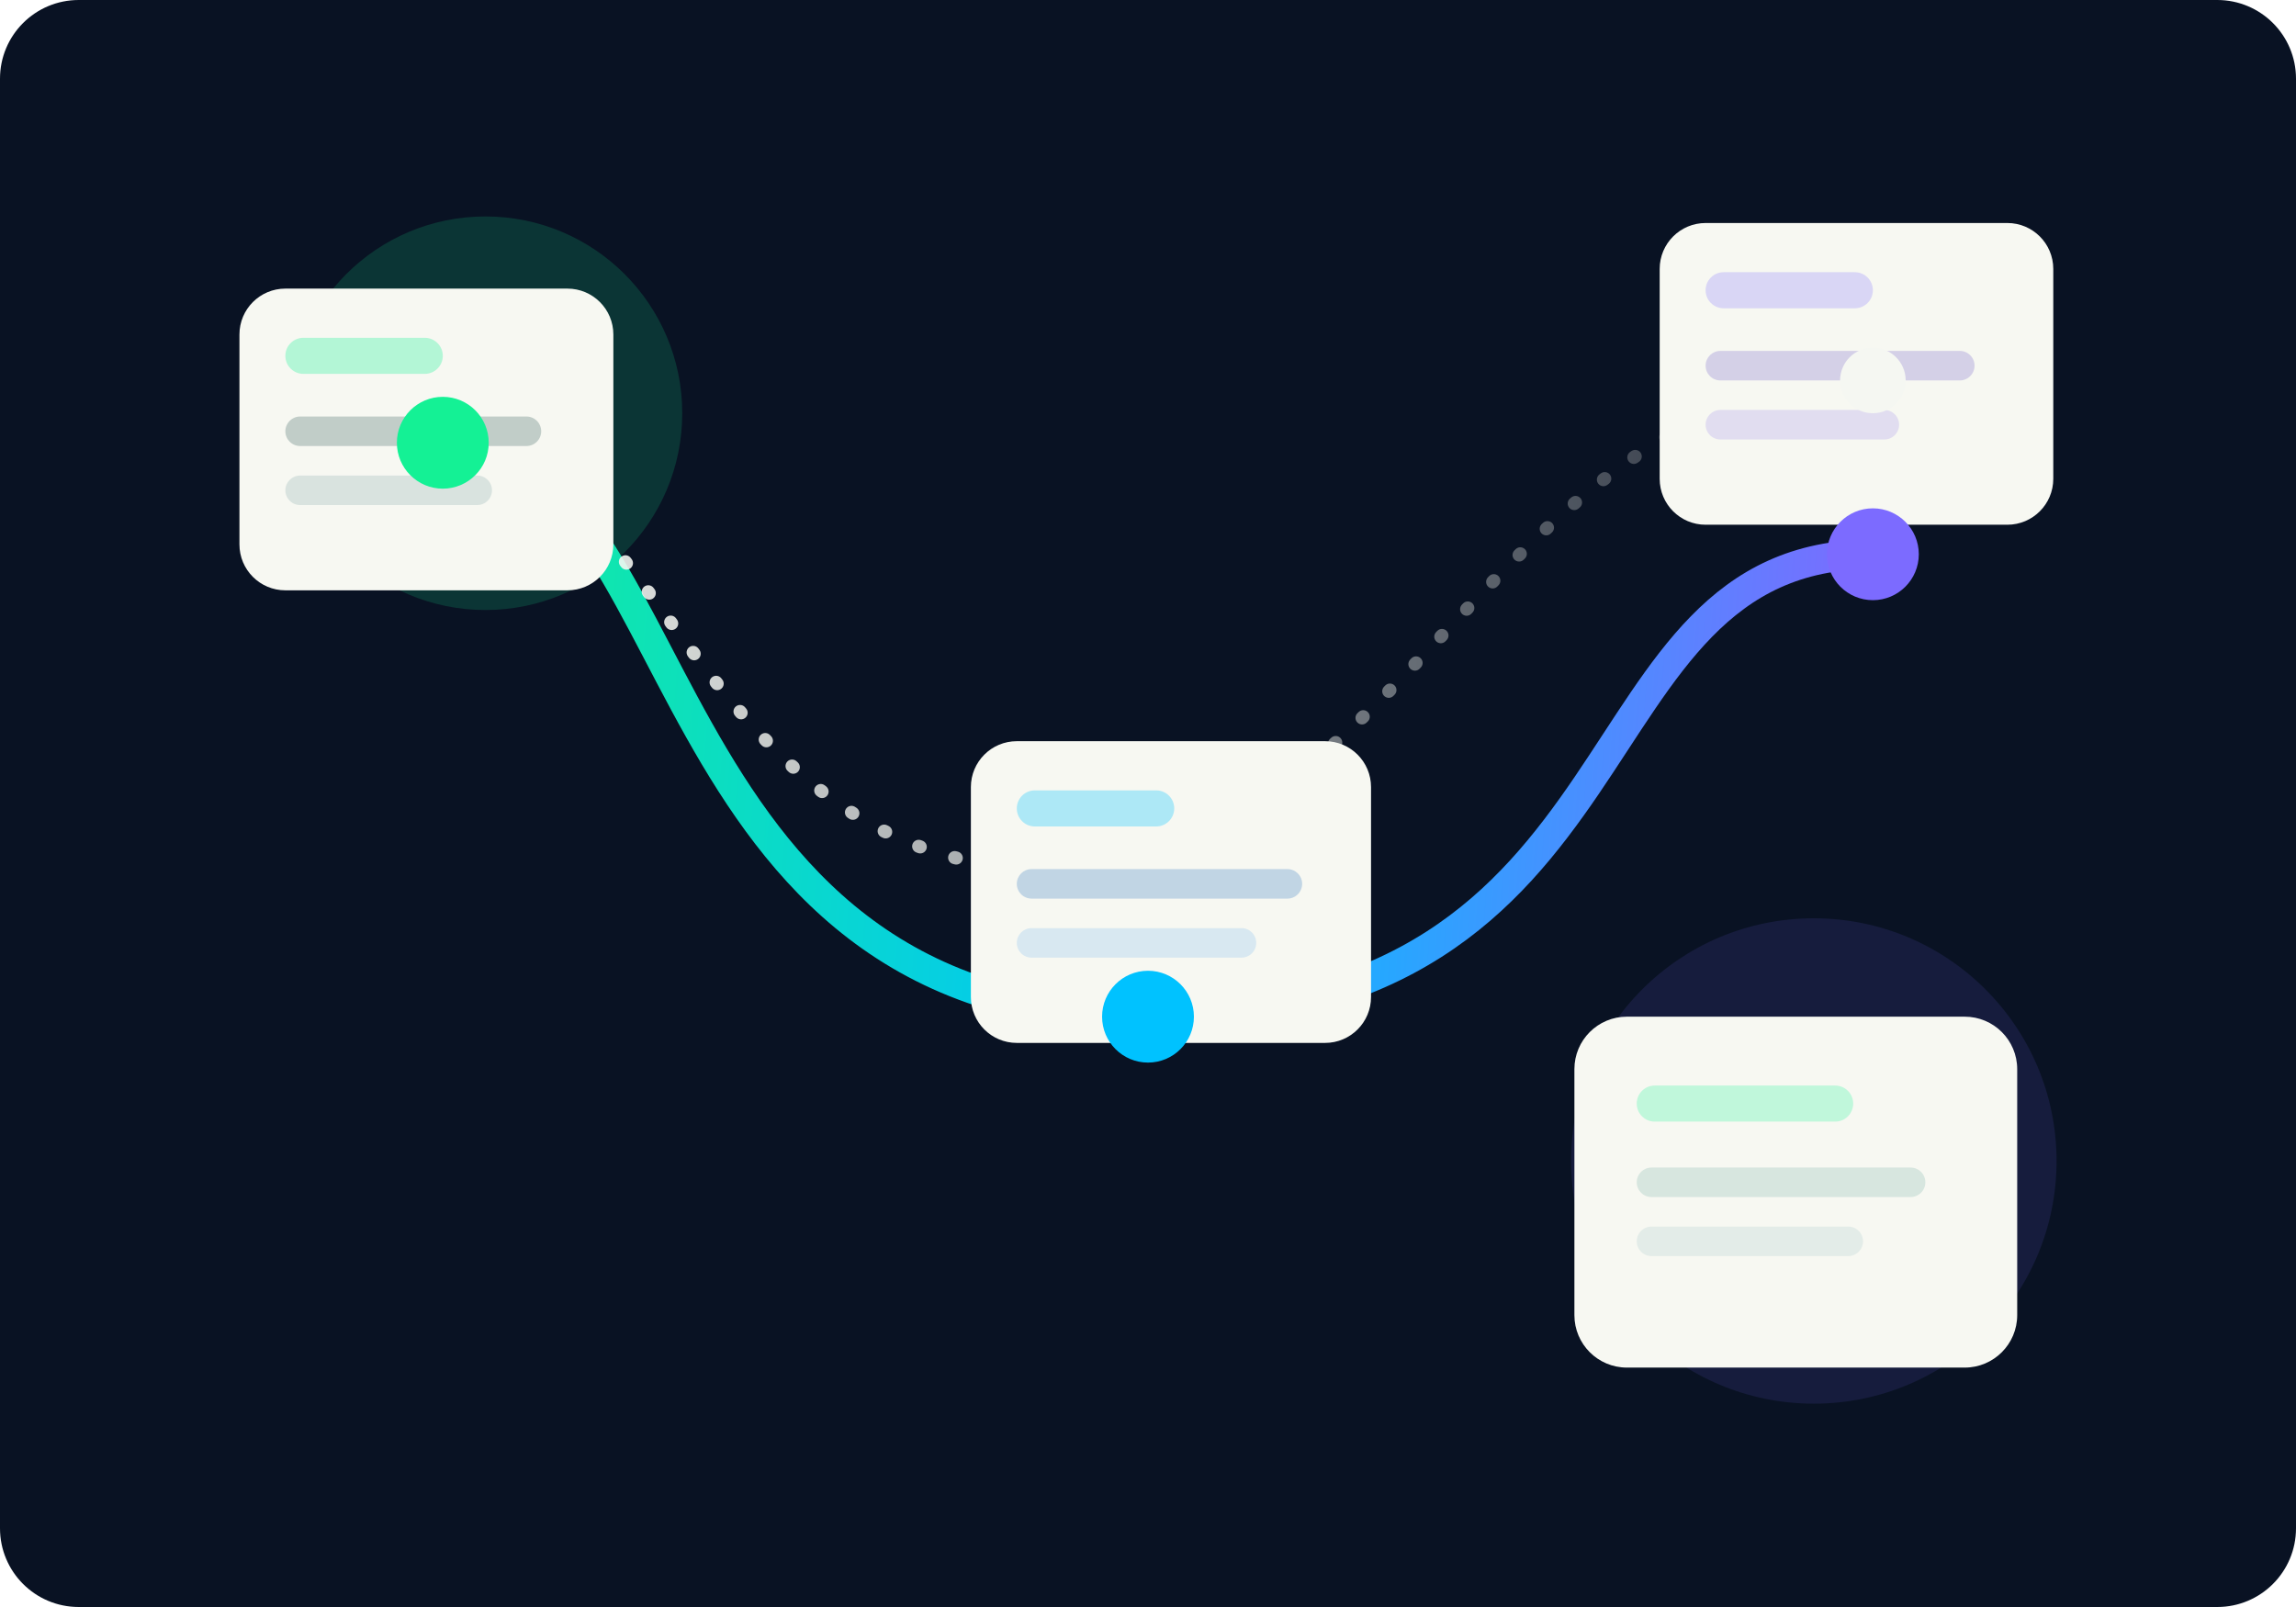
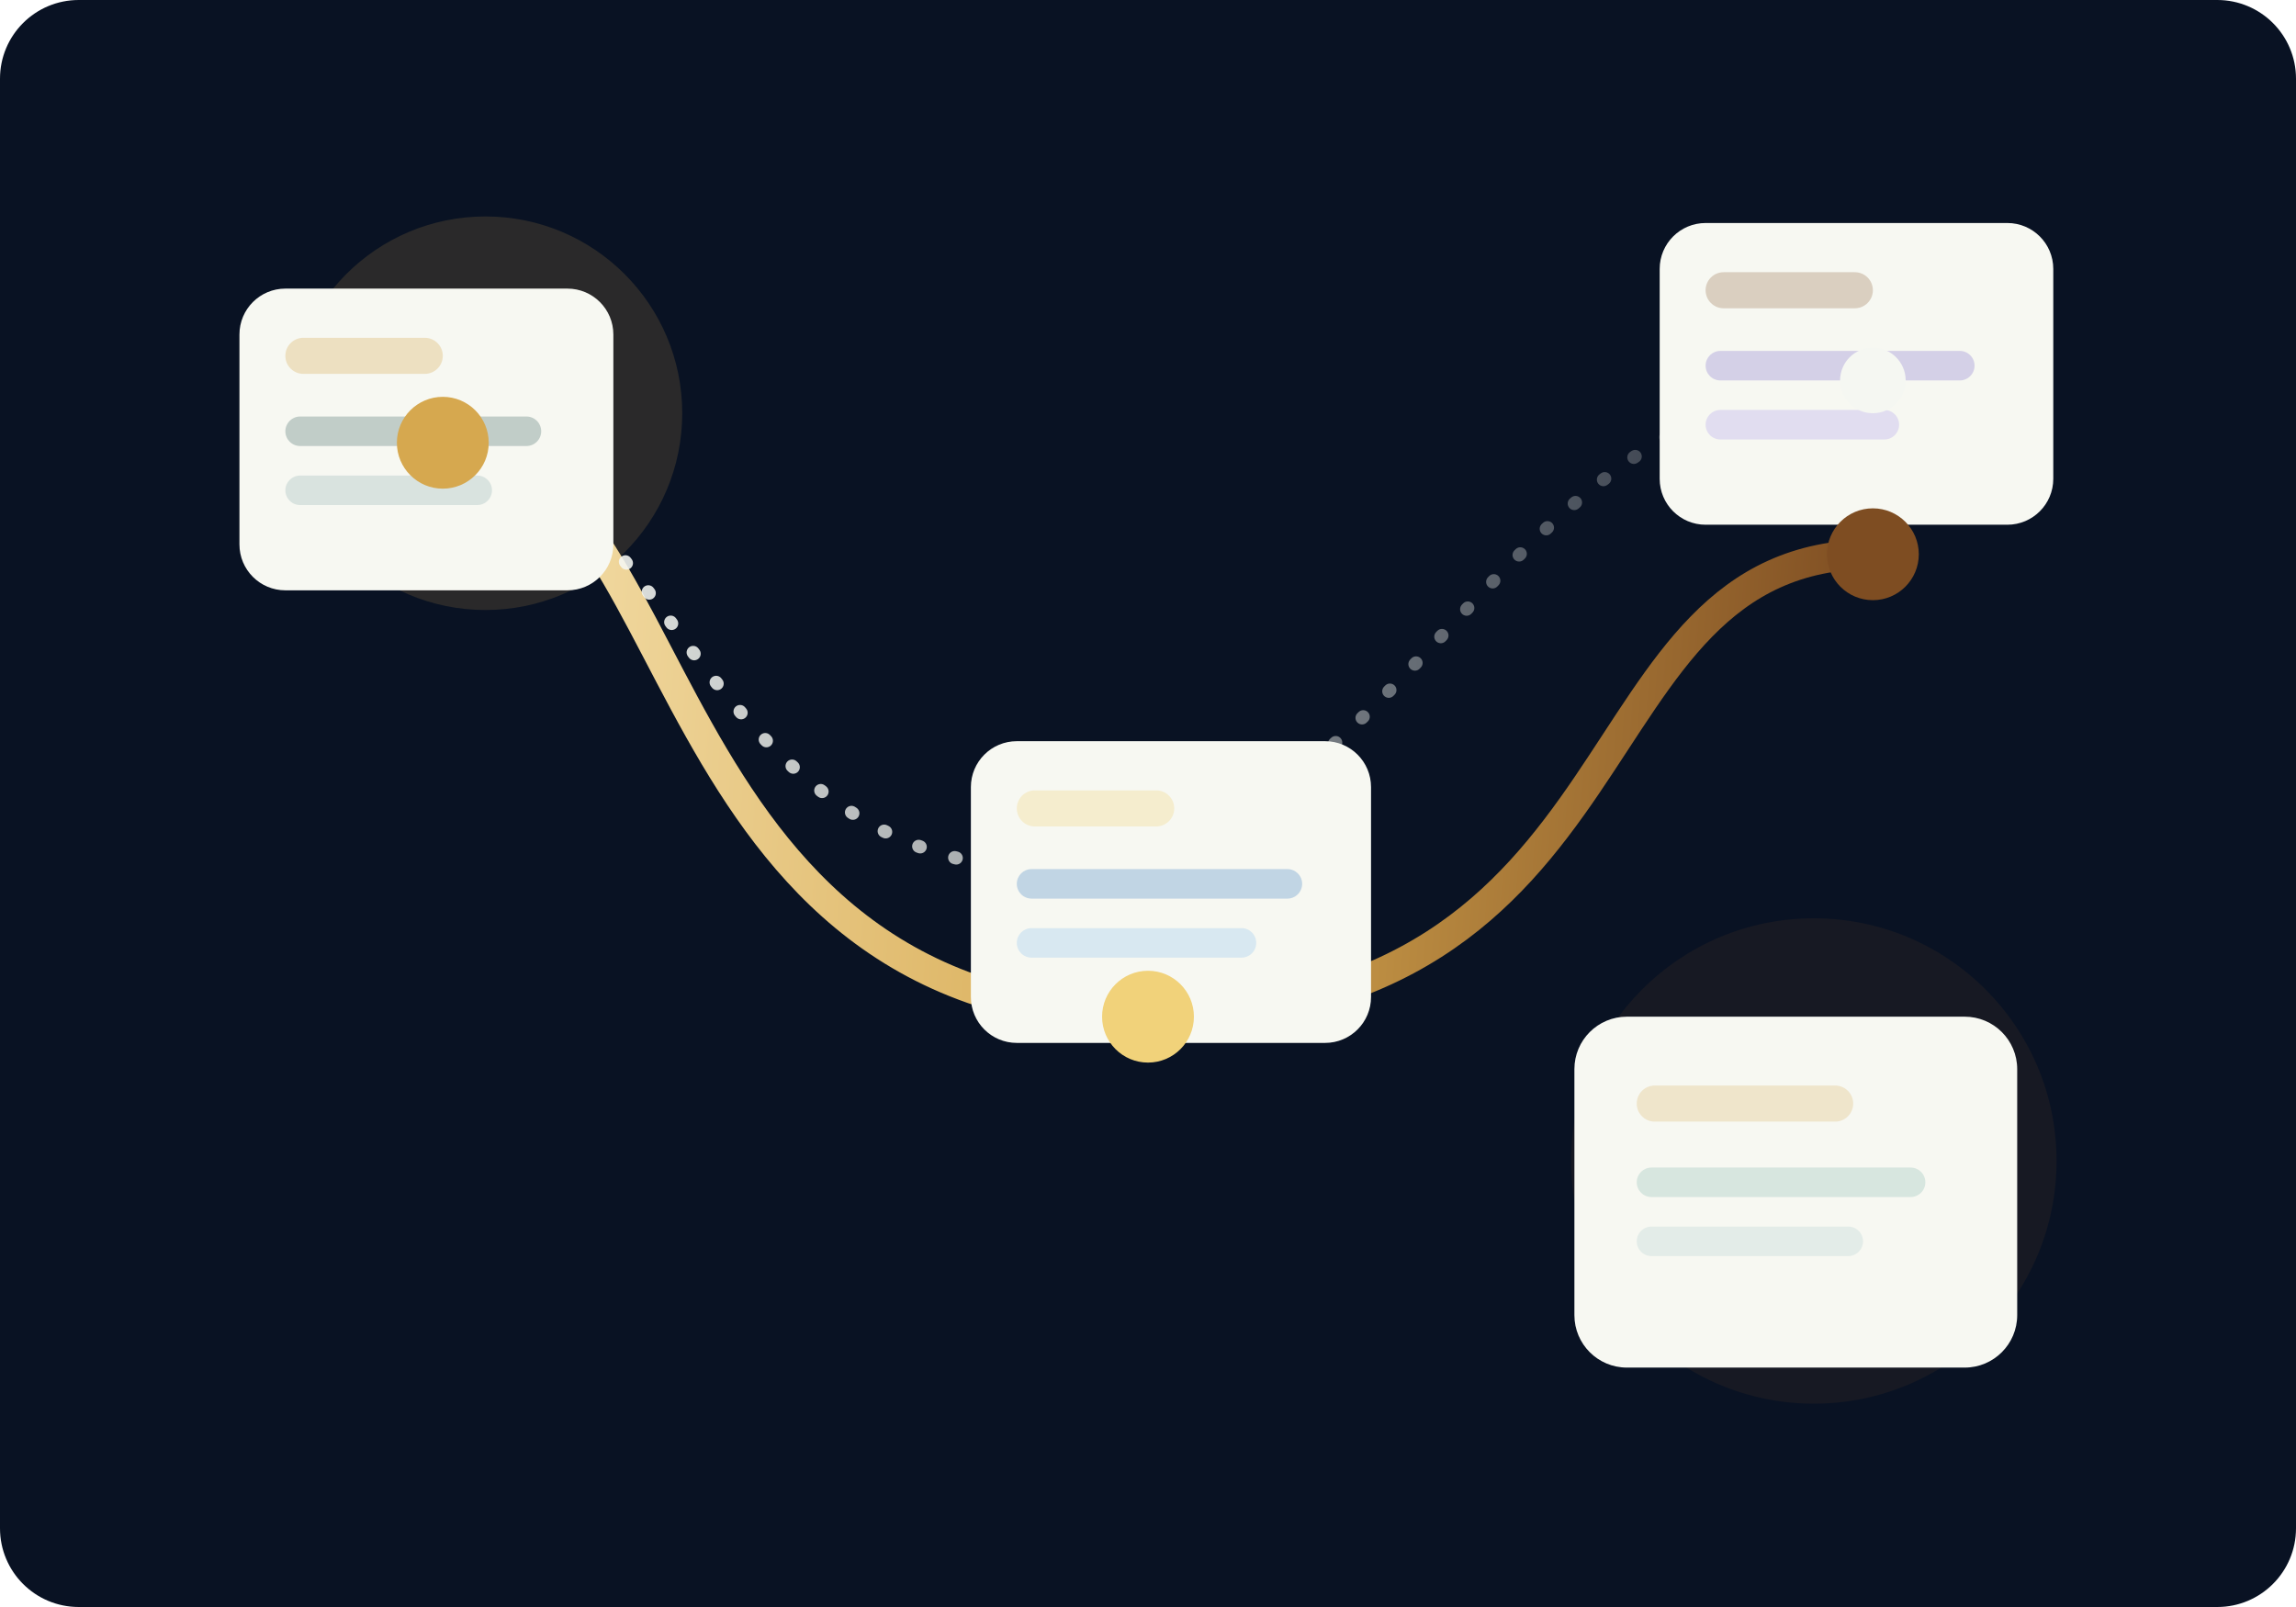
<svg xmlns="http://www.w3.org/2000/svg" width="1400" height="980" viewBox="0 0 1400 980" fill="none">
  <rect width="1400" height="980" rx="48" fill="#091223" />
-   <circle cx="296" cy="252" r="120" fill="#14F195" fill-opacity="0.16" />
-   <circle cx="1106" cy="708" r="148" fill="#7C6BFF" fill-opacity="0.12" />
+   <circle cx="296" cy="252" r="120" fill="#D6A84F" fill-opacity="0.16" />
+   <circle cx="1106" cy="708" r="148" fill="#7E4D22" fill-opacity="0.12" />
  <path d="M270 270C425 270 388 620 700 620C1012 620 954 338 1142 338" stroke="url(#paint0_linear)" stroke-width="18" stroke-linecap="round" />
  <path d="M270 270C403 270 425 530 640 530C855 530 912 232 1142 232" stroke="url(#paint1_linear)" stroke-width="8" stroke-linecap="round" stroke-dasharray="1 22" />
  <rect x="146" y="176" width="228" height="184" rx="28" fill="#F7F8F2" />
-   <rect x="174" y="206" width="96" height="22" rx="11" fill="#14F195" fill-opacity="0.3" />
+   <rect x="174" y="206" width="96" height="22" rx="11" fill="#D6A84F" fill-opacity="0.3" />
  <rect x="174" y="254" width="156" height="18" rx="9" fill="#C1CDC8" />
  <rect x="174" y="290" width="126" height="18" rx="9" fill="#D9E3DF" />
  <rect x="592" y="452" width="244" height="184" rx="28" fill="#F7F8F2" />
-   <rect x="620" y="482" width="96" height="22" rx="11" fill="#00C2FF" fill-opacity="0.3" />
+   <rect x="620" y="482" width="96" height="22" rx="11" fill="#F1D27A" fill-opacity="0.3" />
  <rect x="620" y="530" width="174" height="18" rx="9" fill="#C1D5E4" />
  <rect x="620" y="566" width="146" height="18" rx="9" fill="#D8E8F1" />
  <rect x="1012" y="136" width="240" height="184" rx="28" fill="#F7F8F2" />
-   <rect x="1040" y="166" width="102" height="22" rx="11" fill="#7C6BFF" fill-opacity="0.24" />
+   <rect x="1040" y="166" width="102" height="22" rx="11" fill="#7E4D22" fill-opacity="0.24" />
  <rect x="1040" y="214" width="164" height="18" rx="9" fill="#D4D0E7" />
  <rect x="1040" y="250" width="118" height="18" rx="9" fill="#E1DDF0" />
  <rect x="960" y="620" width="270" height="214" rx="32" fill="#F7F8F2" />
-   <rect x="998" y="662" width="132" height="22" rx="11" fill="#14F195" fill-opacity="0.24" />
+   <rect x="998" y="662" width="132" height="22" rx="11" fill="#D6A84F" fill-opacity="0.24" />
  <rect x="998" y="712" width="176" height="18" rx="9" fill="#D7E6DF" />
  <rect x="998" y="748" width="138" height="18" rx="9" fill="#E3ECE8" />
-   <circle cx="270" cy="270" r="28" fill="#14F195" />
-   <circle cx="700" cy="620" r="28" fill="#00C2FF" />
-   <circle cx="1142" cy="338" r="28" fill="#7C6BFF" />
+   <circle cx="270" cy="270" r="28" fill="#D6A84F" />
+   <circle cx="700" cy="620" r="28" fill="#F1D27A" />
+   <circle cx="1142" cy="338" r="28" fill="#7E4D22" />
  <circle cx="1142" cy="232" r="20" fill="#F5F7F2" />
  <defs>
    <linearGradient id="paint0_linear" x1="250" y1="270" x2="1142" y2="338" gradientUnits="userSpaceOnUse">
-       <stop stop-color="#14F195" />
-       <stop offset="0.55" stop-color="#00C2FF" />
-       <stop offset="1" stop-color="#7C6BFF" />
+       <stop stop-color="#F8E6B6" />
+       <stop offset="0.55" stop-color="#D6A84F" />
+       <stop offset="1" stop-color="#7E4D22" />
    </linearGradient>
    <linearGradient id="paint1_linear" x1="270" y1="270" x2="1142" y2="232" gradientUnits="userSpaceOnUse">
      <stop stop-color="#F5F7F2" />
      <stop offset="1" stop-color="#F5F7F2" stop-opacity="0.1" />
    </linearGradient>
  </defs>
</svg>
